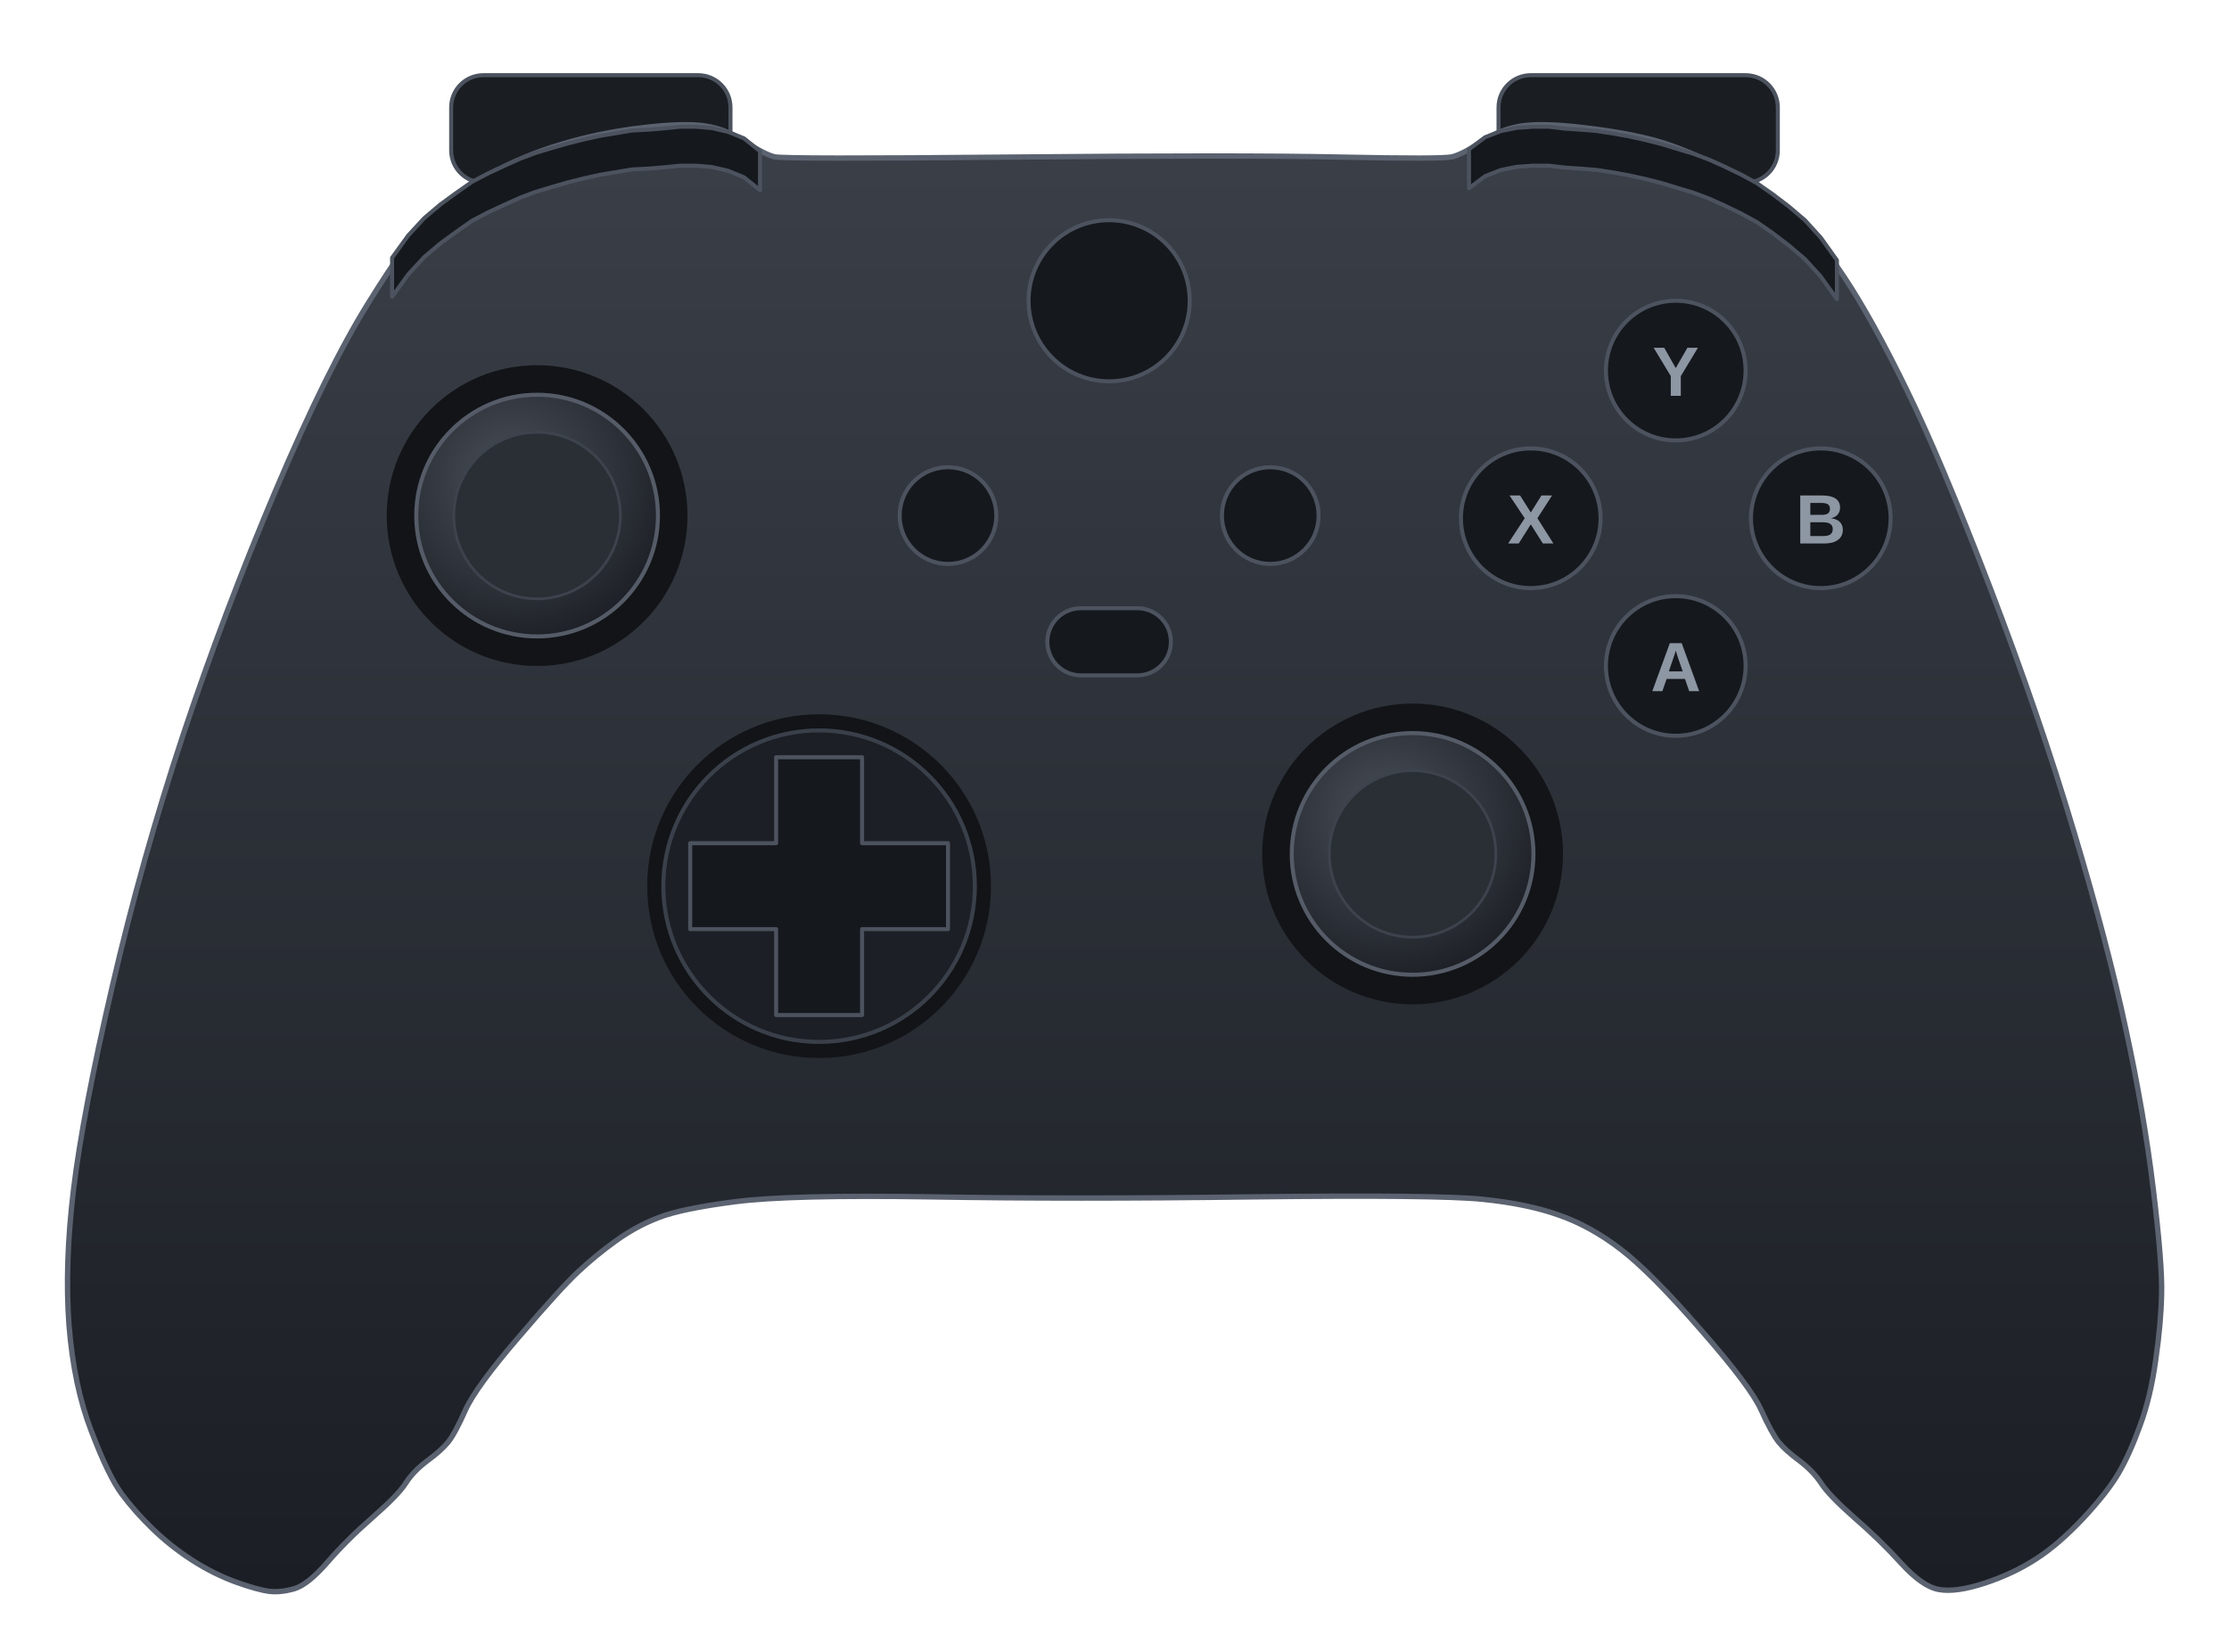
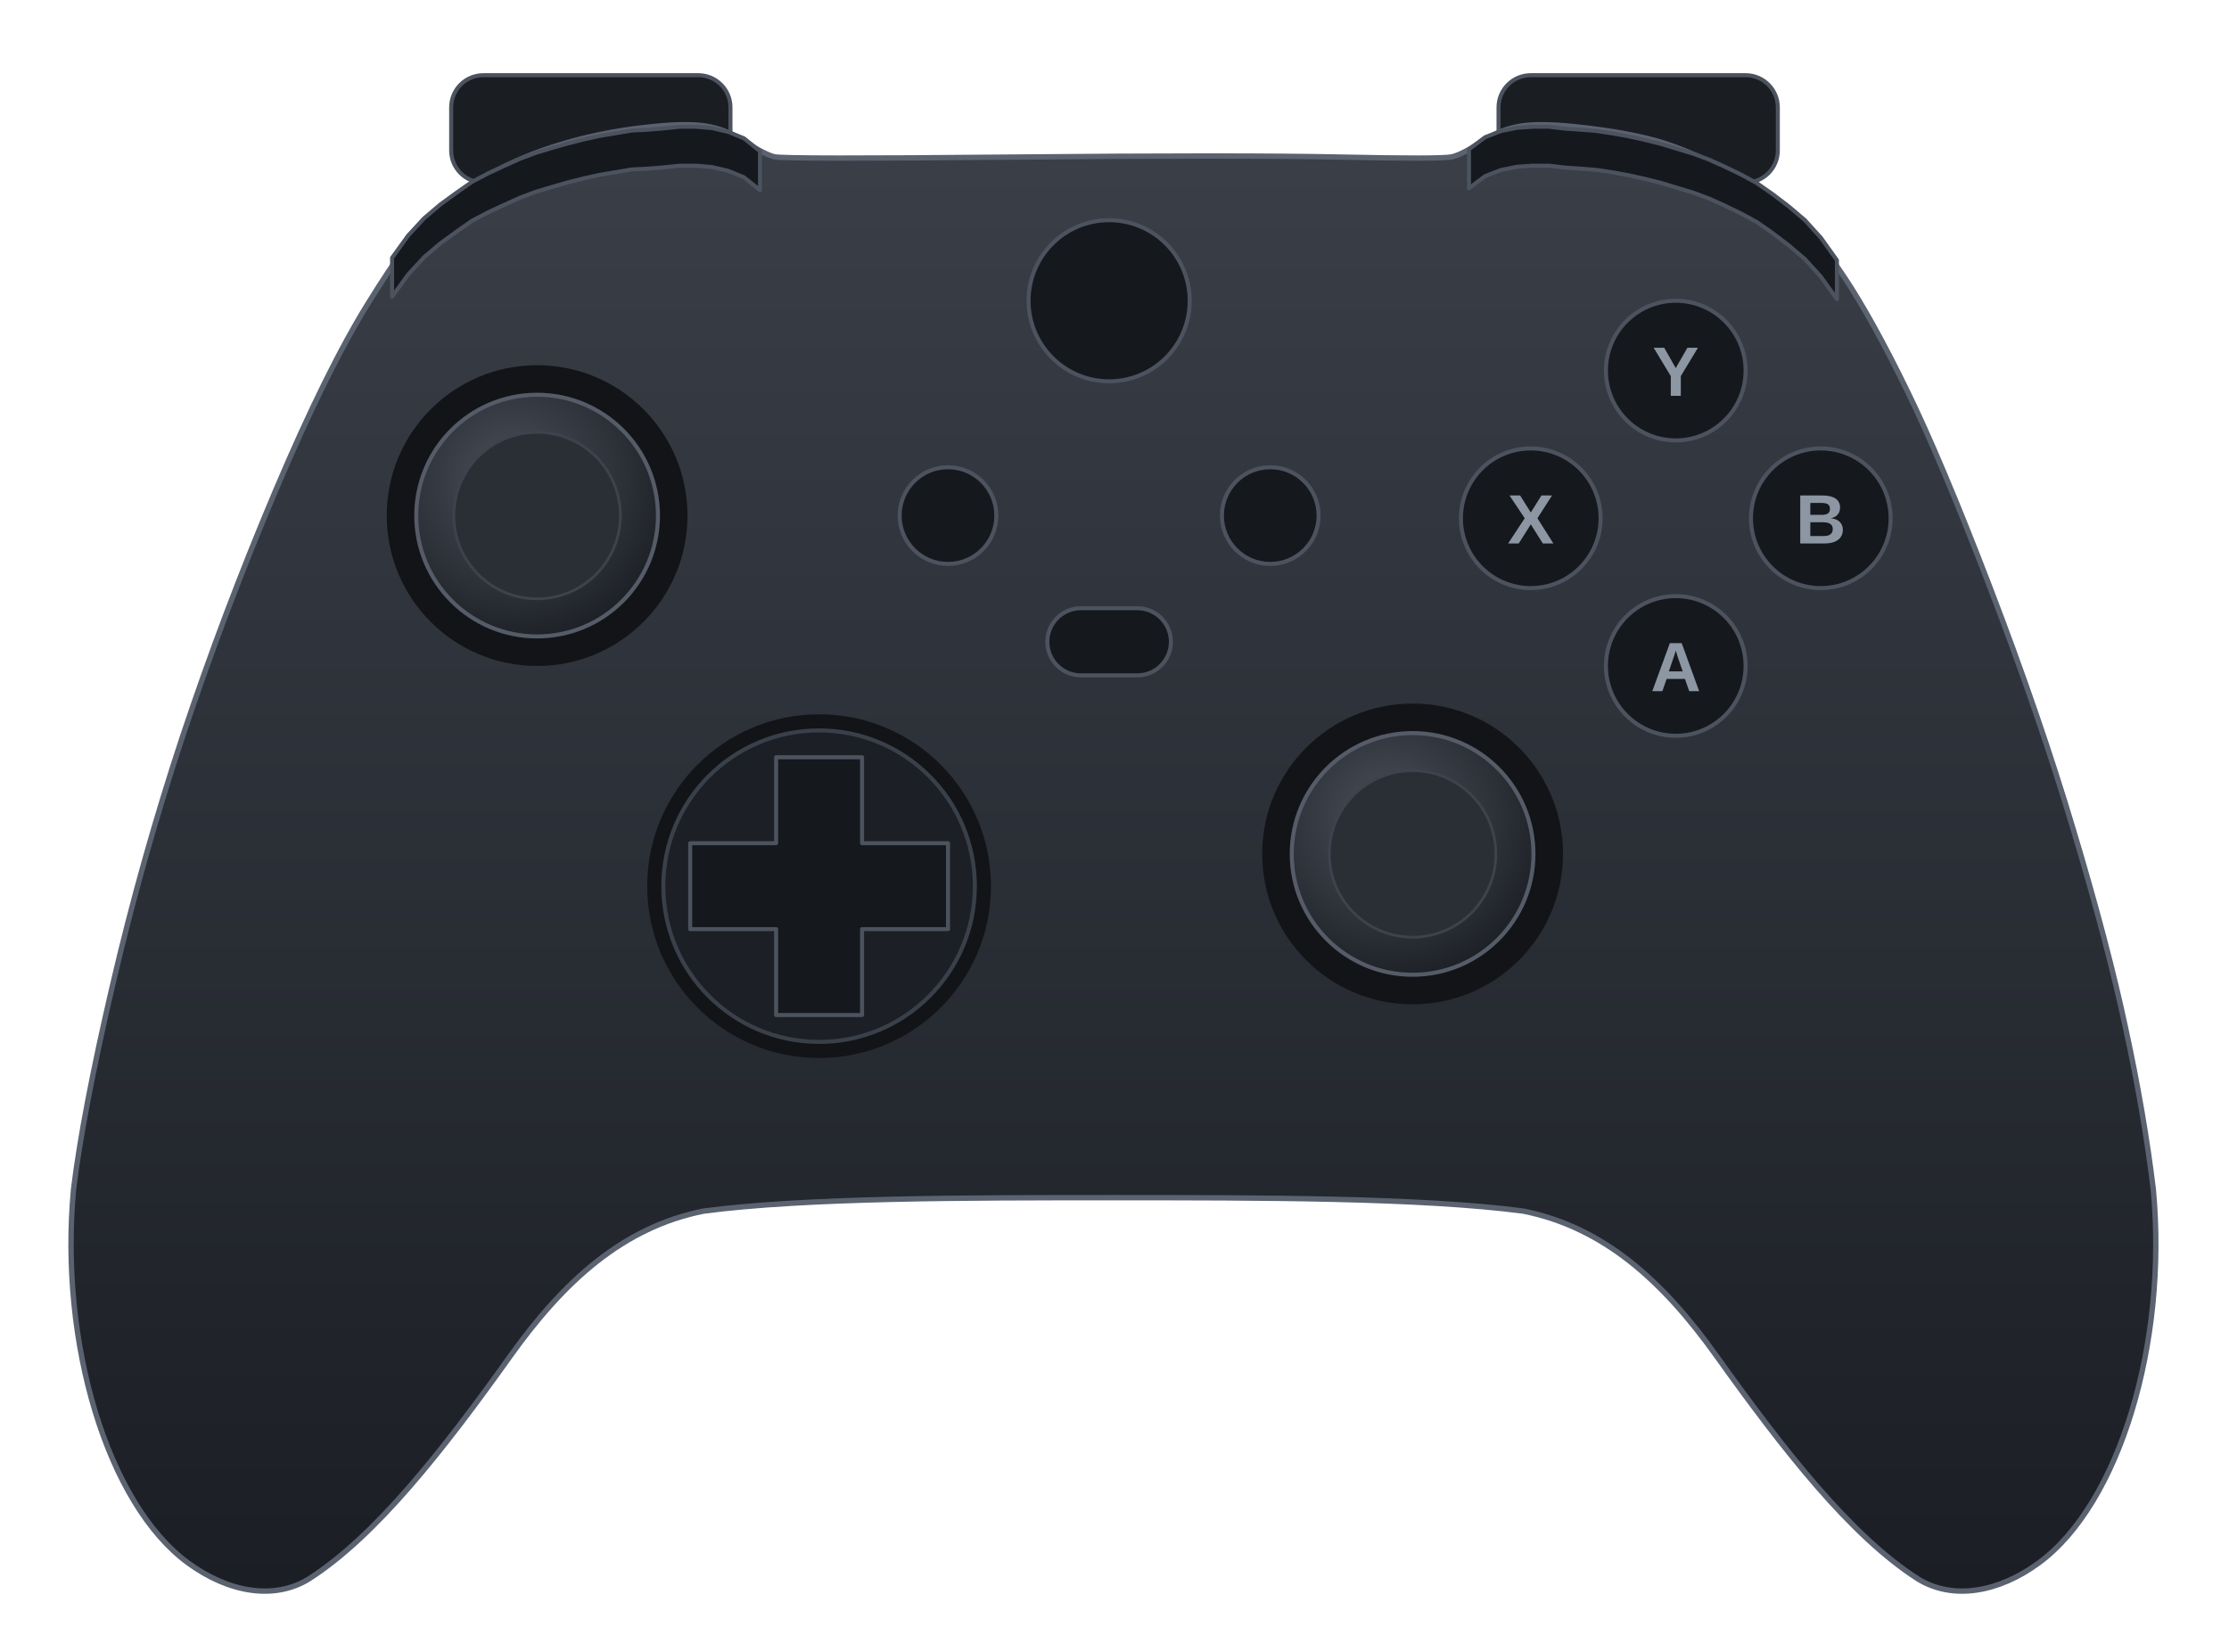
<svg xmlns="http://www.w3.org/2000/svg" viewBox="0 0 830 615" width="830" height="615">
  <defs>
    <linearGradient id="b" x1="0" y1="0" x2="0" y2="1">
      <stop offset="0" stop-color="#3a3f48" />
      <stop offset="1" stop-color="#1b1e24" />
    </linearGradient>
    <linearGradient id="p" x1="0" y1="0" x2="0" y2="1">
      <stop offset="0" stop-color="#22262d" />
      <stop offset="1" stop-color="#16191e" />
    </linearGradient>
    <radialGradient id="s" cx=".4" cy=".35" r=".7">
      <stop offset="0" stop-color="#4a505a" />
      <stop offset="1" stop-color="#1c1f25" />
    </radialGradient>
  </defs>
  <style>
.body{fill:url(#b);stroke:#5b6270;stroke-width:2}.panel{fill:url(#p);stroke:#2c313a;stroke-width:1.5}
.btn{fill:#15181d;stroke:#4c535f;stroke-width:1.5}.well{fill:#121418}.stick{fill:url(#s);stroke:#555c68;stroke-width:1.5}
.cap{fill:#2a2e35;stroke:#3d434d;stroke-width:1}.pad{fill:#1c1f25;stroke:#3a404a;stroke-width:1.5}.led{fill:#e8f4ff}
.trig{fill:#1a1d22;stroke:#4c535f;stroke-width:1.5}.sym{fill:none;stroke:#8d96a3;stroke-width:2;stroke-linejoin:round;stroke-linecap:round}
.glyph{fill:#8d96a3;font-family:Segoe UI,Arial,sans-serif;font-weight:600;text-anchor:middle}
.light{fill:none;stroke:#8fb4ff;stroke-width:3;stroke-linecap:round;opacity:.75}
</style>
  <rect class="trig" x="168" y="28" width="104" height="40" rx="12" />
  <rect class="trig" x="558" y="28" width="104" height="40" rx="12" />
-   <path class="body" d="M160.8,80.0 Q152.7,87.8 137.3,112.6 Q121.9,137.3 102.7,182.5 Q83.5,227.8 68.1,273.9 Q52.8,320.0 41.8,367.4 Q30.8,414.7 27.4,442.8 Q24.0,470.9 25.7,493.5 Q27.5,516.1 34.0,532.9 Q40.4,549.7 45.3,556.3 Q50.2,562.9 56.8,569.3 Q63.4,575.7 71.4,580.9 Q79.3,586.0 87.7,589.1 Q96.1,592.1 100.3,592.6 Q104.5,593.1 109.7,591.6 Q114.8,590.0 122.0,581.7 Q129.2,573.4 138.7,565.1 Q148.3,556.7 151.1,552.3 Q153.9,547.9 159.1,544.0 Q164.3,540.2 166.9,537.0 Q169.5,533.7 173.3,525.1 Q177.2,516.5 193.1,498.0 Q209.0,479.4 215.4,473.5 Q221.8,467.5 229.3,462.1 Q236.9,456.6 245.3,453.4 Q253.7,450.1 273.8,447.5 Q293.9,444.9 346.3,445.7 Q398.7,446.6 467.0,445.7 Q535.3,444.9 552.0,446.6 Q568.8,448.3 580.5,452.5 Q592.3,456.6 603.6,465.3 Q614.9,474.0 633.4,495.3 Q652.0,516.5 655.8,525.1 Q659.7,533.7 662.3,537.0 Q664.9,540.2 670.1,544.0 Q675.2,547.9 678.1,552.3 Q680.9,556.7 690.4,565.1 Q700.0,573.4 707.9,582.1 Q715.8,590.8 721.9,591.9 Q728.1,593.1 738.9,589.6 Q749.8,586.0 758.2,580.5 Q766.6,575.1 775.8,565.3 Q784.9,555.5 789.0,548.4 Q793.1,541.3 796.9,530.8 Q800.8,520.3 802.7,506.5 Q804.7,492.7 804.9,481.8 Q805.2,470.9 801.8,442.8 Q798.4,414.7 791.6,383.3 Q784.9,351.8 772.2,309.5 Q759.6,267.2 741.1,219.0 Q722.6,170.8 709.8,144.8 Q697.1,118.8 686.8,103.3 Q676.5,87.8 668.3,80.0 Q660.2,72.1 643.8,63.7 Q627.5,55.4 616.6,52.4 Q605.7,49.4 590.2,47.6 Q574.7,45.7 566.7,46.9 Q558.7,48.1 551.6,52.8 Q544.5,57.5 540.7,58.4 Q537.0,59.3 499.2,58.5 Q461.5,57.7 376.9,58.5 Q292.2,59.3 288.4,58.4 Q284.7,57.5 277.5,52.8 Q270.4,48.1 262.5,46.9 Q254.5,45.7 239.0,47.6 Q223.5,49.4 209.2,53.7 Q195.0,57.9 182.0,65.0 Q169.0,72.1 160.8,80.0Z" />
+   <path class="body" d="M160.8,80.0 Q152.7,87.8 137.3,112.6 Q121.9,137.3 102.7,182.5 Q83.5,227.8 68.1,273.9 Q52.8,320.0 41.8,367.4 Q30.8,414.7 27.4,442.8 C22.0,500.0 40.0,560.0 70.0,582.0 C85.0,593.0 102.0,596.0 115.0,588.0 C140.0,572.0 165.0,540.0 190.0,505.0 C210.0,477.0 232.0,457.0 262.0,451.0 C300.0,446.0 360.0,446.0 414.6,446.0 C469.2,446.0 529.2,446.0 567.2,451.0 C597.2,457.0 619.2,477.0 639.2,505.0 C664.2,540.0 689.2,572.0 714.2,588.0 C727.2,596.0 744.2,593.0 759.2,582.0 C789.2,560.0 807.2,500.0 801.8,442.8 Q798.4,414.7 791.6,383.3 Q784.9,351.8 772.2,309.5 Q759.6,267.2 741.1,219.0 Q722.6,170.8 709.8,144.8 Q697.1,118.8 686.8,103.3 Q676.5,87.8 668.3,80.0 Q660.2,72.1 643.8,63.7 Q627.5,55.4 616.6,52.4 Q605.7,49.4 590.2,47.6 Q574.7,45.7 566.7,46.9 Q558.7,48.1 551.6,52.8 Q544.5,57.5 540.7,58.4 Q537.0,59.3 499.2,58.5 Q461.5,57.7 376.9,58.5 Q292.2,59.3 288.4,58.4 Q284.7,57.5 277.5,52.8 Q270.4,48.1 262.5,46.9 Q254.5,45.7 239.0,47.6 Q223.5,49.4 209.2,53.7 Q195.0,57.9 182.0,65.0 Q169.0,72.1 160.8,80.0Z" />
  <path class="btn" stroke-linejoin="round" d="M146.0,96.0 L152.0,87.7 L157.9,81.3 L163.9,76.2 L169.8,71.9 L175.8,67.7 L181.7,64.6 L187.7,61.8 L193.7,59.1 L199.6,56.9 L205.6,55.1 L211.5,53.4 L217.5,51.9 L223.4,50.6 L229.4,49.6 L235.3,48.6 L241.3,48.3 L247.3,47.8 L253.2,47.2 L259.2,47.2 L265.1,47.7 L271.1,49.1 L277.0,51.5 L283.0,56.3 L283.0,70.8 L277.0,66.0 L271.1,63.6 L265.1,62.2 L259.2,61.7 L253.2,61.7 L247.3,62.3 L241.3,62.8 L235.3,63.1 L229.4,64.1 L223.4,65.1 L217.5,66.4 L211.5,67.9 L205.6,69.6 L199.6,71.4 L193.7,73.6 L187.7,76.3 L181.7,79.1 L175.8,82.2 L169.8,86.4 L163.9,90.7 L157.9,95.8 L152.0,102.2 L146.0,110.5 Z" />
  <path class="btn" stroke-linejoin="round" d="M547.0,55.6 L553.0,51.1 L558.9,48.8 L564.9,47.6 L570.8,47.2 L576.8,47.2 L582.7,47.9 L588.7,48.3 L594.7,48.8 L600.6,49.7 L606.6,50.8 L612.5,52.1 L618.5,53.6 L624.4,55.4 L630.4,57.2 L636.3,59.4 L642.3,62.1 L648.3,65.0 L654.2,68.2 L660.2,72.4 L666.1,76.9 L672.1,82.0 L678.0,88.5 L684.0,96.9 L684.0,111.4 L678.0,103.0 L672.1,96.5 L666.1,91.4 L660.2,86.9 L654.2,82.7 L648.3,79.5 L642.3,76.6 L636.3,73.9 L630.4,71.7 L624.4,69.9 L618.5,68.1 L612.5,66.6 L606.6,65.3 L600.6,64.2 L594.7,63.3 L588.7,62.8 L582.7,62.4 L576.8,61.7 L570.8,61.7 L564.9,62.1 L558.9,63.3 L553.0,65.6 L547.0,70.1 Z" />
  <circle class="well" cx="200" cy="192" r="56" />
  <circle class="stick" cx="200" cy="192" r="45" />
  <circle class="cap" cx="200" cy="192" r="31" />
  <circle class="well" cx="526" cy="318" r="56" />
  <circle class="stick" cx="526" cy="318" r="45" />
  <circle class="cap" cx="526" cy="318" r="31" />
  <circle class="well" cx="305" cy="330" r="64" />
  <circle class="pad" cx="305" cy="330" r="58" />
  <path class="btn" stroke-linejoin="round" d="M289,282 h32 v32 h32 v32 h-32 v32 h-32 v-32 h-32 v-32 h32 Z" />
  <circle class="btn" cx="624" cy="138" r="26" />
  <text class="glyph" x="624" y="147.4" font-size="26">Y</text>
  <circle class="btn" cx="570" cy="193" r="26" />
  <text class="glyph" x="570" y="202.4" font-size="26">X</text>
  <circle class="btn" cx="678" cy="193" r="26" />
  <text class="glyph" x="678" y="202.4" font-size="26">B</text>
  <circle class="btn" cx="624" cy="248" r="26" />
  <text class="glyph" x="624" y="257.4" font-size="26">A</text>
  <circle class="btn" cx="353" cy="192" r="18" />
  <circle class="btn" cx="473" cy="192" r="18" />
  <rect class="btn" x="390" y="226.5" width="46" height="25" rx="12.5" />
  <circle class="btn" cx="413" cy="112" r="30" />
</svg>
